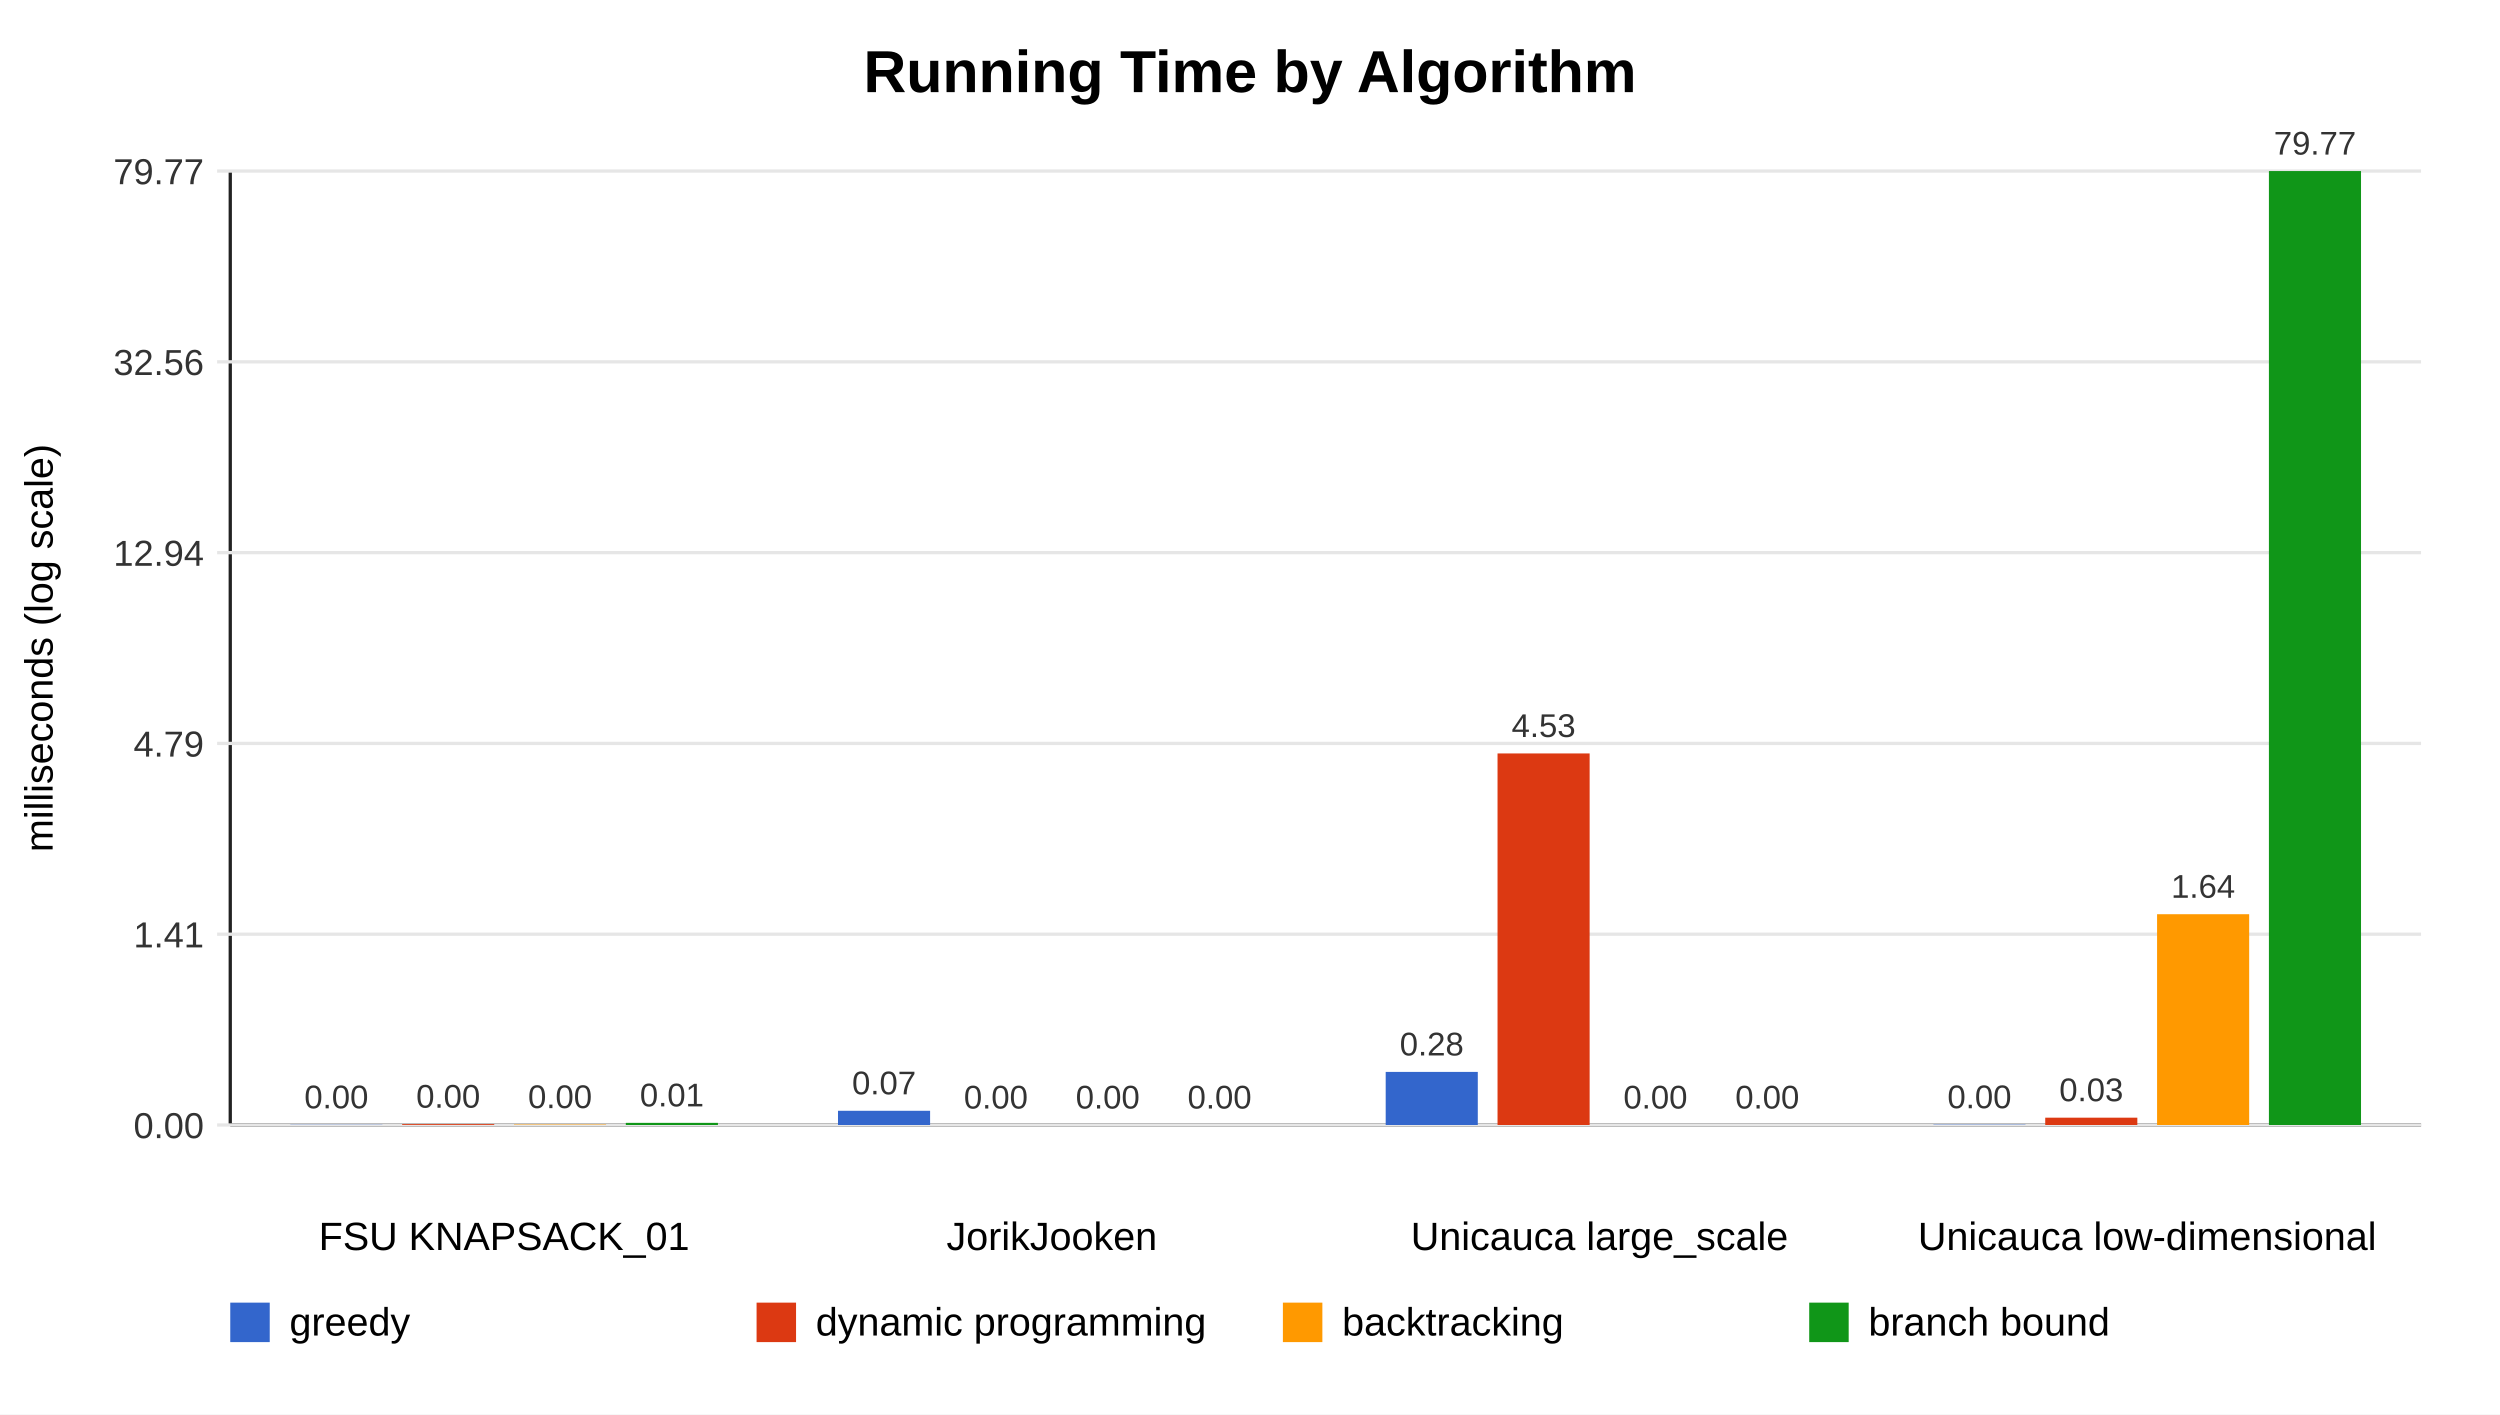
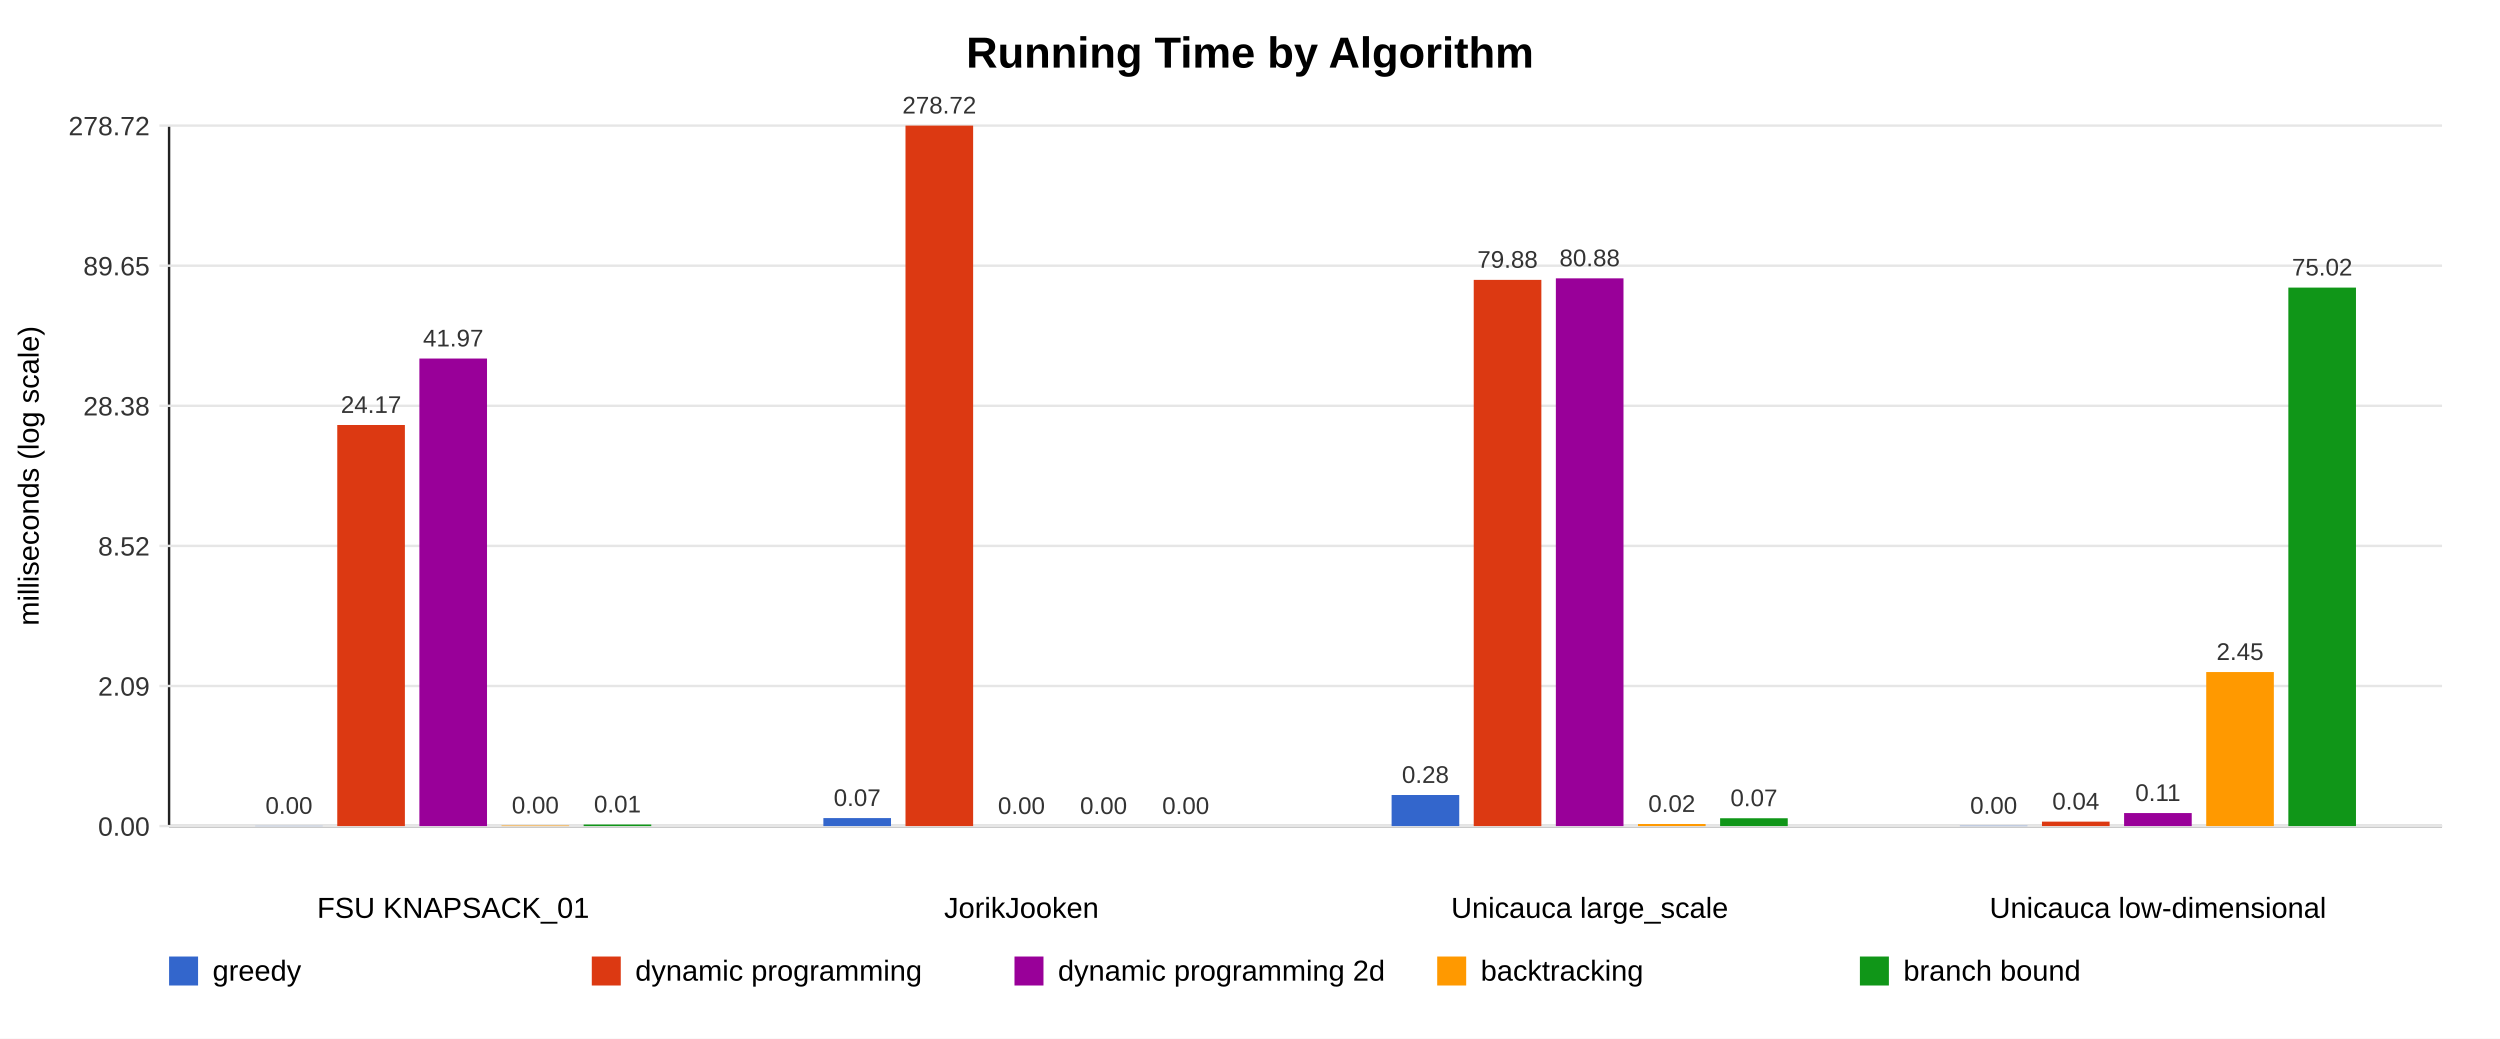
- <svg xmlns="http://www.w3.org/2000/svg" width="760" height="430" viewBox="0 0 760 430">
+ <svg xmlns="http://www.w3.org/2000/svg" width="1035" height="430" viewBox="0 0 1035 430">
  <rect width="100%" height="100%" fill="#ffffff" />
-   <text x="380" y="28" text-anchor="middle" font-family="Arial, sans-serif" font-size="18" font-weight="700">Running Time by Algorithm</text>
+   <text x="517.5" y="28" text-anchor="middle" font-family="Arial, sans-serif" font-size="18" font-weight="700">Running Time by Algorithm</text>
  <text x="16" y="197" transform="rotate(-90 16 197)" text-anchor="middle" font-family="Arial, sans-serif" font-size="12">milliseconds (log scale)</text>
-   <line x1="70" y1="342" x2="736" y2="342" stroke="#222" />
+   <line x1="70" y1="342" x2="1011" y2="342" stroke="#222" />
  <line x1="70" y1="52" x2="70" y2="342" stroke="#222" />
-   <line x1="66" y1="342" x2="736" y2="342" stroke="#e6e6e6" />
+   <line x1="66" y1="342" x2="1011" y2="342" stroke="#e6e6e6" />
  <text x="62" y="346" text-anchor="end" font-family="Arial, sans-serif" font-size="11" fill="#333">0.00</text>
-   <line x1="66" y1="284" x2="736" y2="284" stroke="#e6e6e6" />
-   <text x="62" y="288" text-anchor="end" font-family="Arial, sans-serif" font-size="11" fill="#333">1.41</text>
-   <line x1="66" y1="226" x2="736" y2="226" stroke="#e6e6e6" />
-   <text x="62" y="230" text-anchor="end" font-family="Arial, sans-serif" font-size="11" fill="#333">4.79</text>
-   <line x1="66" y1="168" x2="736" y2="168" stroke="#e6e6e6" />
-   <text x="62" y="172" text-anchor="end" font-family="Arial, sans-serif" font-size="11" fill="#333">12.94</text>
-   <line x1="66" y1="110" x2="736" y2="110" stroke="#e6e6e6" />
-   <text x="62" y="114" text-anchor="end" font-family="Arial, sans-serif" font-size="11" fill="#333">32.56</text>
-   <line x1="66" y1="52" x2="736" y2="52" stroke="#e6e6e6" />
-   <text x="62" y="56" text-anchor="end" font-family="Arial, sans-serif" font-size="11" fill="#333">79.77</text>
-   <text x="153.25" y="380" text-anchor="middle" font-family="Arial, sans-serif" font-size="12">FSU KNAPSACK_01</text>
-   <rect x="88.25" y="341.937" width="28" height="0.063" fill="#3366cc" />
-   <text x="102.25" y="336.937" text-anchor="middle" font-family="Arial, sans-serif" font-size="10" fill="#333">0.00</text>
-   <rect x="122.25" y="341.74" width="28" height="0.26" fill="#dc3912" />
-   <text x="136.25" y="336.74" text-anchor="middle" font-family="Arial, sans-serif" font-size="10" fill="#333">0.00</text>
-   <rect x="156.25" y="341.868" width="28" height="0.132" fill="#ff9900" />
-   <text x="170.25" y="336.868" text-anchor="middle" font-family="Arial, sans-serif" font-size="10" fill="#333">0.00</text>
-   <rect x="190.25" y="341.351" width="28" height="0.649" fill="#109618" />
-   <text x="204.25" y="336.351" text-anchor="middle" font-family="Arial, sans-serif" font-size="10" fill="#333">0.01</text>
-   <text x="319.75" y="380" text-anchor="middle" font-family="Arial, sans-serif" font-size="12">JorikJooken</text>
-   <rect x="254.75" y="337.679" width="28" height="4.321" fill="#3366cc" />
-   <text x="268.75" y="332.679" text-anchor="middle" font-family="Arial, sans-serif" font-size="10" fill="#333">0.07</text>
-   <rect x="288.75" y="342" width="28" height="0" fill="#dc3912" />
-   <text x="302.75" y="337" text-anchor="middle" font-family="Arial, sans-serif" font-size="10" fill="#333">0.00</text>
-   <rect x="322.75" y="342" width="28" height="0" fill="#ff9900" />
-   <text x="336.75" y="337" text-anchor="middle" font-family="Arial, sans-serif" font-size="10" fill="#333">0.00</text>
-   <rect x="356.75" y="342" width="28" height="0" fill="#109618" />
-   <text x="370.75" y="337" text-anchor="middle" font-family="Arial, sans-serif" font-size="10" fill="#333">0.00</text>
-   <text x="486.25" y="380" text-anchor="middle" font-family="Arial, sans-serif" font-size="12">Unicauca large_scale</text>
-   <rect x="421.25" y="325.859" width="28" height="16.141" fill="#3366cc" />
-   <text x="435.25" y="320.859" text-anchor="middle" font-family="Arial, sans-serif" font-size="10" fill="#333">0.28</text>
-   <rect x="455.25" y="229.046" width="28" height="112.954" fill="#dc3912" />
-   <text x="469.25" y="224.046" text-anchor="middle" font-family="Arial, sans-serif" font-size="10" fill="#333">4.53</text>
-   <rect x="489.25" y="342" width="28" height="0" fill="#ff9900" />
-   <text x="503.25" y="337" text-anchor="middle" font-family="Arial, sans-serif" font-size="10" fill="#333">0.00</text>
-   <rect x="523.25" y="342" width="28" height="0" fill="#109618" />
-   <text x="537.25" y="337" text-anchor="middle" font-family="Arial, sans-serif" font-size="10" fill="#333">0.00</text>
-   <text x="652.75" y="380" text-anchor="middle" font-family="Arial, sans-serif" font-size="12">Unicauca low-dimensional</text>
-   <rect x="587.75" y="341.904" width="28" height="0.096" fill="#3366cc" />
-   <text x="601.75" y="336.904" text-anchor="middle" font-family="Arial, sans-serif" font-size="10" fill="#333">0.00</text>
-   <rect x="621.75" y="339.773" width="28" height="2.227" fill="#dc3912" />
-   <text x="635.75" y="334.773" text-anchor="middle" font-family="Arial, sans-serif" font-size="10" fill="#333">0.03</text>
-   <rect x="655.75" y="277.921" width="28" height="64.079" fill="#ff9900" />
-   <text x="669.75" y="272.921" text-anchor="middle" font-family="Arial, sans-serif" font-size="10" fill="#333">1.64</text>
-   <rect x="689.75" y="52" width="28" height="290" fill="#109618" />
-   <text x="703.75" y="47" text-anchor="middle" font-family="Arial, sans-serif" font-size="10" fill="#333">79.77</text>
+   <line x1="66" y1="284" x2="1011" y2="284" stroke="#e6e6e6" />
+   <text x="62" y="288" text-anchor="end" font-family="Arial, sans-serif" font-size="11" fill="#333">2.09</text>
+   <line x1="66" y1="226" x2="1011" y2="226" stroke="#e6e6e6" />
+   <text x="62" y="230" text-anchor="end" font-family="Arial, sans-serif" font-size="11" fill="#333">8.52</text>
+   <line x1="66" y1="168" x2="1011" y2="168" stroke="#e6e6e6" />
+   <text x="62" y="172" text-anchor="end" font-family="Arial, sans-serif" font-size="11" fill="#333">28.38</text>
+   <line x1="66" y1="110" x2="1011" y2="110" stroke="#e6e6e6" />
+   <text x="62" y="114" text-anchor="end" font-family="Arial, sans-serif" font-size="11" fill="#333">89.65</text>
+   <line x1="66" y1="52" x2="1011" y2="52" stroke="#e6e6e6" />
+   <text x="62" y="56" text-anchor="end" font-family="Arial, sans-serif" font-size="11" fill="#333">278.72</text>
+   <text x="187.625" y="380" text-anchor="middle" font-family="Arial, sans-serif" font-size="12">FSU KNAPSACK_01</text>
+   <rect x="105.625" y="341.926" width="28" height="0.074" fill="#3366cc" />
+   <text x="119.625" y="336.926" text-anchor="middle" font-family="Arial, sans-serif" font-size="10" fill="#333">0.00</text>
+   <rect x="139.625" y="175.949" width="28" height="166.051" fill="#dc3912" />
+   <text x="153.625" y="170.949" text-anchor="middle" font-family="Arial, sans-serif" font-size="10" fill="#333">24.17</text>
+   <rect x="173.625" y="148.433" width="28" height="193.567" fill="#990099" />
+   <text x="187.625" y="143.433" text-anchor="middle" font-family="Arial, sans-serif" font-size="10" fill="#333">41.97</text>
+   <rect x="207.625" y="341.772" width="28" height="0.228" fill="#ff9900" />
+   <text x="221.625" y="336.772" text-anchor="middle" font-family="Arial, sans-serif" font-size="10" fill="#333">0.00</text>
+   <rect x="241.625" y="341.353" width="28" height="0.647" fill="#109618" />
+   <text x="255.625" y="336.353" text-anchor="middle" font-family="Arial, sans-serif" font-size="10" fill="#333">0.01</text>
+   <text x="422.875" y="380" text-anchor="middle" font-family="Arial, sans-serif" font-size="12">JorikJooken</text>
+   <rect x="340.875" y="338.686" width="28" height="3.314" fill="#3366cc" />
+   <text x="354.875" y="333.686" text-anchor="middle" font-family="Arial, sans-serif" font-size="10" fill="#333">0.07</text>
+   <rect x="374.875" y="52" width="28" height="290" fill="#dc3912" />
+   <text x="388.875" y="47" text-anchor="middle" font-family="Arial, sans-serif" font-size="10" fill="#333">278.72</text>
+   <rect x="408.875" y="342" width="28" height="0" fill="#990099" />
+   <text x="422.875" y="337" text-anchor="middle" font-family="Arial, sans-serif" font-size="10" fill="#333">0.00</text>
+   <rect x="442.875" y="342" width="28" height="0" fill="#ff9900" />
+   <text x="456.875" y="337" text-anchor="middle" font-family="Arial, sans-serif" font-size="10" fill="#333">0.00</text>
+   <rect x="476.875" y="342" width="28" height="0" fill="#109618" />
+   <text x="490.875" y="337" text-anchor="middle" font-family="Arial, sans-serif" font-size="10" fill="#333">0.00</text>
+   <text x="658.125" y="380" text-anchor="middle" font-family="Arial, sans-serif" font-size="12">Unicauca large_scale</text>
+   <rect x="576.125" y="329.131" width="28" height="12.869" fill="#3366cc" />
+   <text x="590.125" y="324.131" text-anchor="middle" font-family="Arial, sans-serif" font-size="10" fill="#333">0.28</text>
+   <rect x="610.125" y="115.868" width="28" height="226.132" fill="#dc3912" />
+   <text x="624.125" y="110.868" text-anchor="middle" font-family="Arial, sans-serif" font-size="10" fill="#333">79.88</text>
+   <rect x="644.125" y="115.235" width="28" height="226.765" fill="#990099" />
+   <text x="658.125" y="110.235" text-anchor="middle" font-family="Arial, sans-serif" font-size="10" fill="#333">80.88</text>
+   <rect x="678.125" y="341.141" width="28" height="0.859" fill="#ff9900" />
+   <text x="692.125" y="336.141" text-anchor="middle" font-family="Arial, sans-serif" font-size="10" fill="#333">0.02</text>
+   <rect x="712.125" y="338.755" width="28" height="3.245" fill="#109618" />
+   <text x="726.125" y="333.755" text-anchor="middle" font-family="Arial, sans-serif" font-size="10" fill="#333">0.07</text>
+   <text x="893.375" y="380" text-anchor="middle" font-family="Arial, sans-serif" font-size="12">Unicauca low-dimensional</text>
+   <rect x="811.375" y="341.88" width="28" height="0.12" fill="#3366cc" />
+   <text x="825.375" y="336.88" text-anchor="middle" font-family="Arial, sans-serif" font-size="10" fill="#333">0.00</text>
+   <rect x="845.375" y="340.154" width="28" height="1.846" fill="#dc3912" />
+   <text x="859.375" y="335.154" text-anchor="middle" font-family="Arial, sans-serif" font-size="10" fill="#333">0.04</text>
+   <rect x="879.375" y="336.606" width="28" height="5.394" fill="#990099" />
+   <text x="893.375" y="331.606" text-anchor="middle" font-family="Arial, sans-serif" font-size="10" fill="#333">0.11</text>
+   <rect x="913.375" y="278.227" width="28" height="63.773" fill="#ff9900" />
+   <text x="927.375" y="273.227" text-anchor="middle" font-family="Arial, sans-serif" font-size="10" fill="#333">2.45</text>
+   <rect x="947.375" y="119.062" width="28" height="222.938" fill="#109618" />
+   <text x="961.375" y="114.062" text-anchor="middle" font-family="Arial, sans-serif" font-size="10" fill="#333">75.02</text>
  <rect x="70" y="396" width="12" height="12" fill="#3366cc" />
  <text x="88" y="406" font-family="Arial, sans-serif" font-size="12">greedy</text>
-   <rect x="230" y="396" width="12" height="12" fill="#dc3912" />
-   <text x="248" y="406" font-family="Arial, sans-serif" font-size="12">dynamic programming</text>
-   <rect x="390" y="396" width="12" height="12" fill="#ff9900" />
-   <text x="408" y="406" font-family="Arial, sans-serif" font-size="12">backtracking</text>
-   <rect x="550" y="396" width="12" height="12" fill="#109618" />
-   <text x="568" y="406" font-family="Arial, sans-serif" font-size="12">branch bound</text>
+   <rect x="245" y="396" width="12" height="12" fill="#dc3912" />
+   <text x="263" y="406" font-family="Arial, sans-serif" font-size="12">dynamic programming</text>
+   <rect x="420" y="396" width="12" height="12" fill="#990099" />
+   <text x="438" y="406" font-family="Arial, sans-serif" font-size="12">dynamic programming 2d</text>
+   <rect x="595" y="396" width="12" height="12" fill="#ff9900" />
+   <text x="613" y="406" font-family="Arial, sans-serif" font-size="12">backtracking</text>
+   <rect x="770" y="396" width="12" height="12" fill="#109618" />
+   <text x="788" y="406" font-family="Arial, sans-serif" font-size="12">branch bound</text>
</svg>
